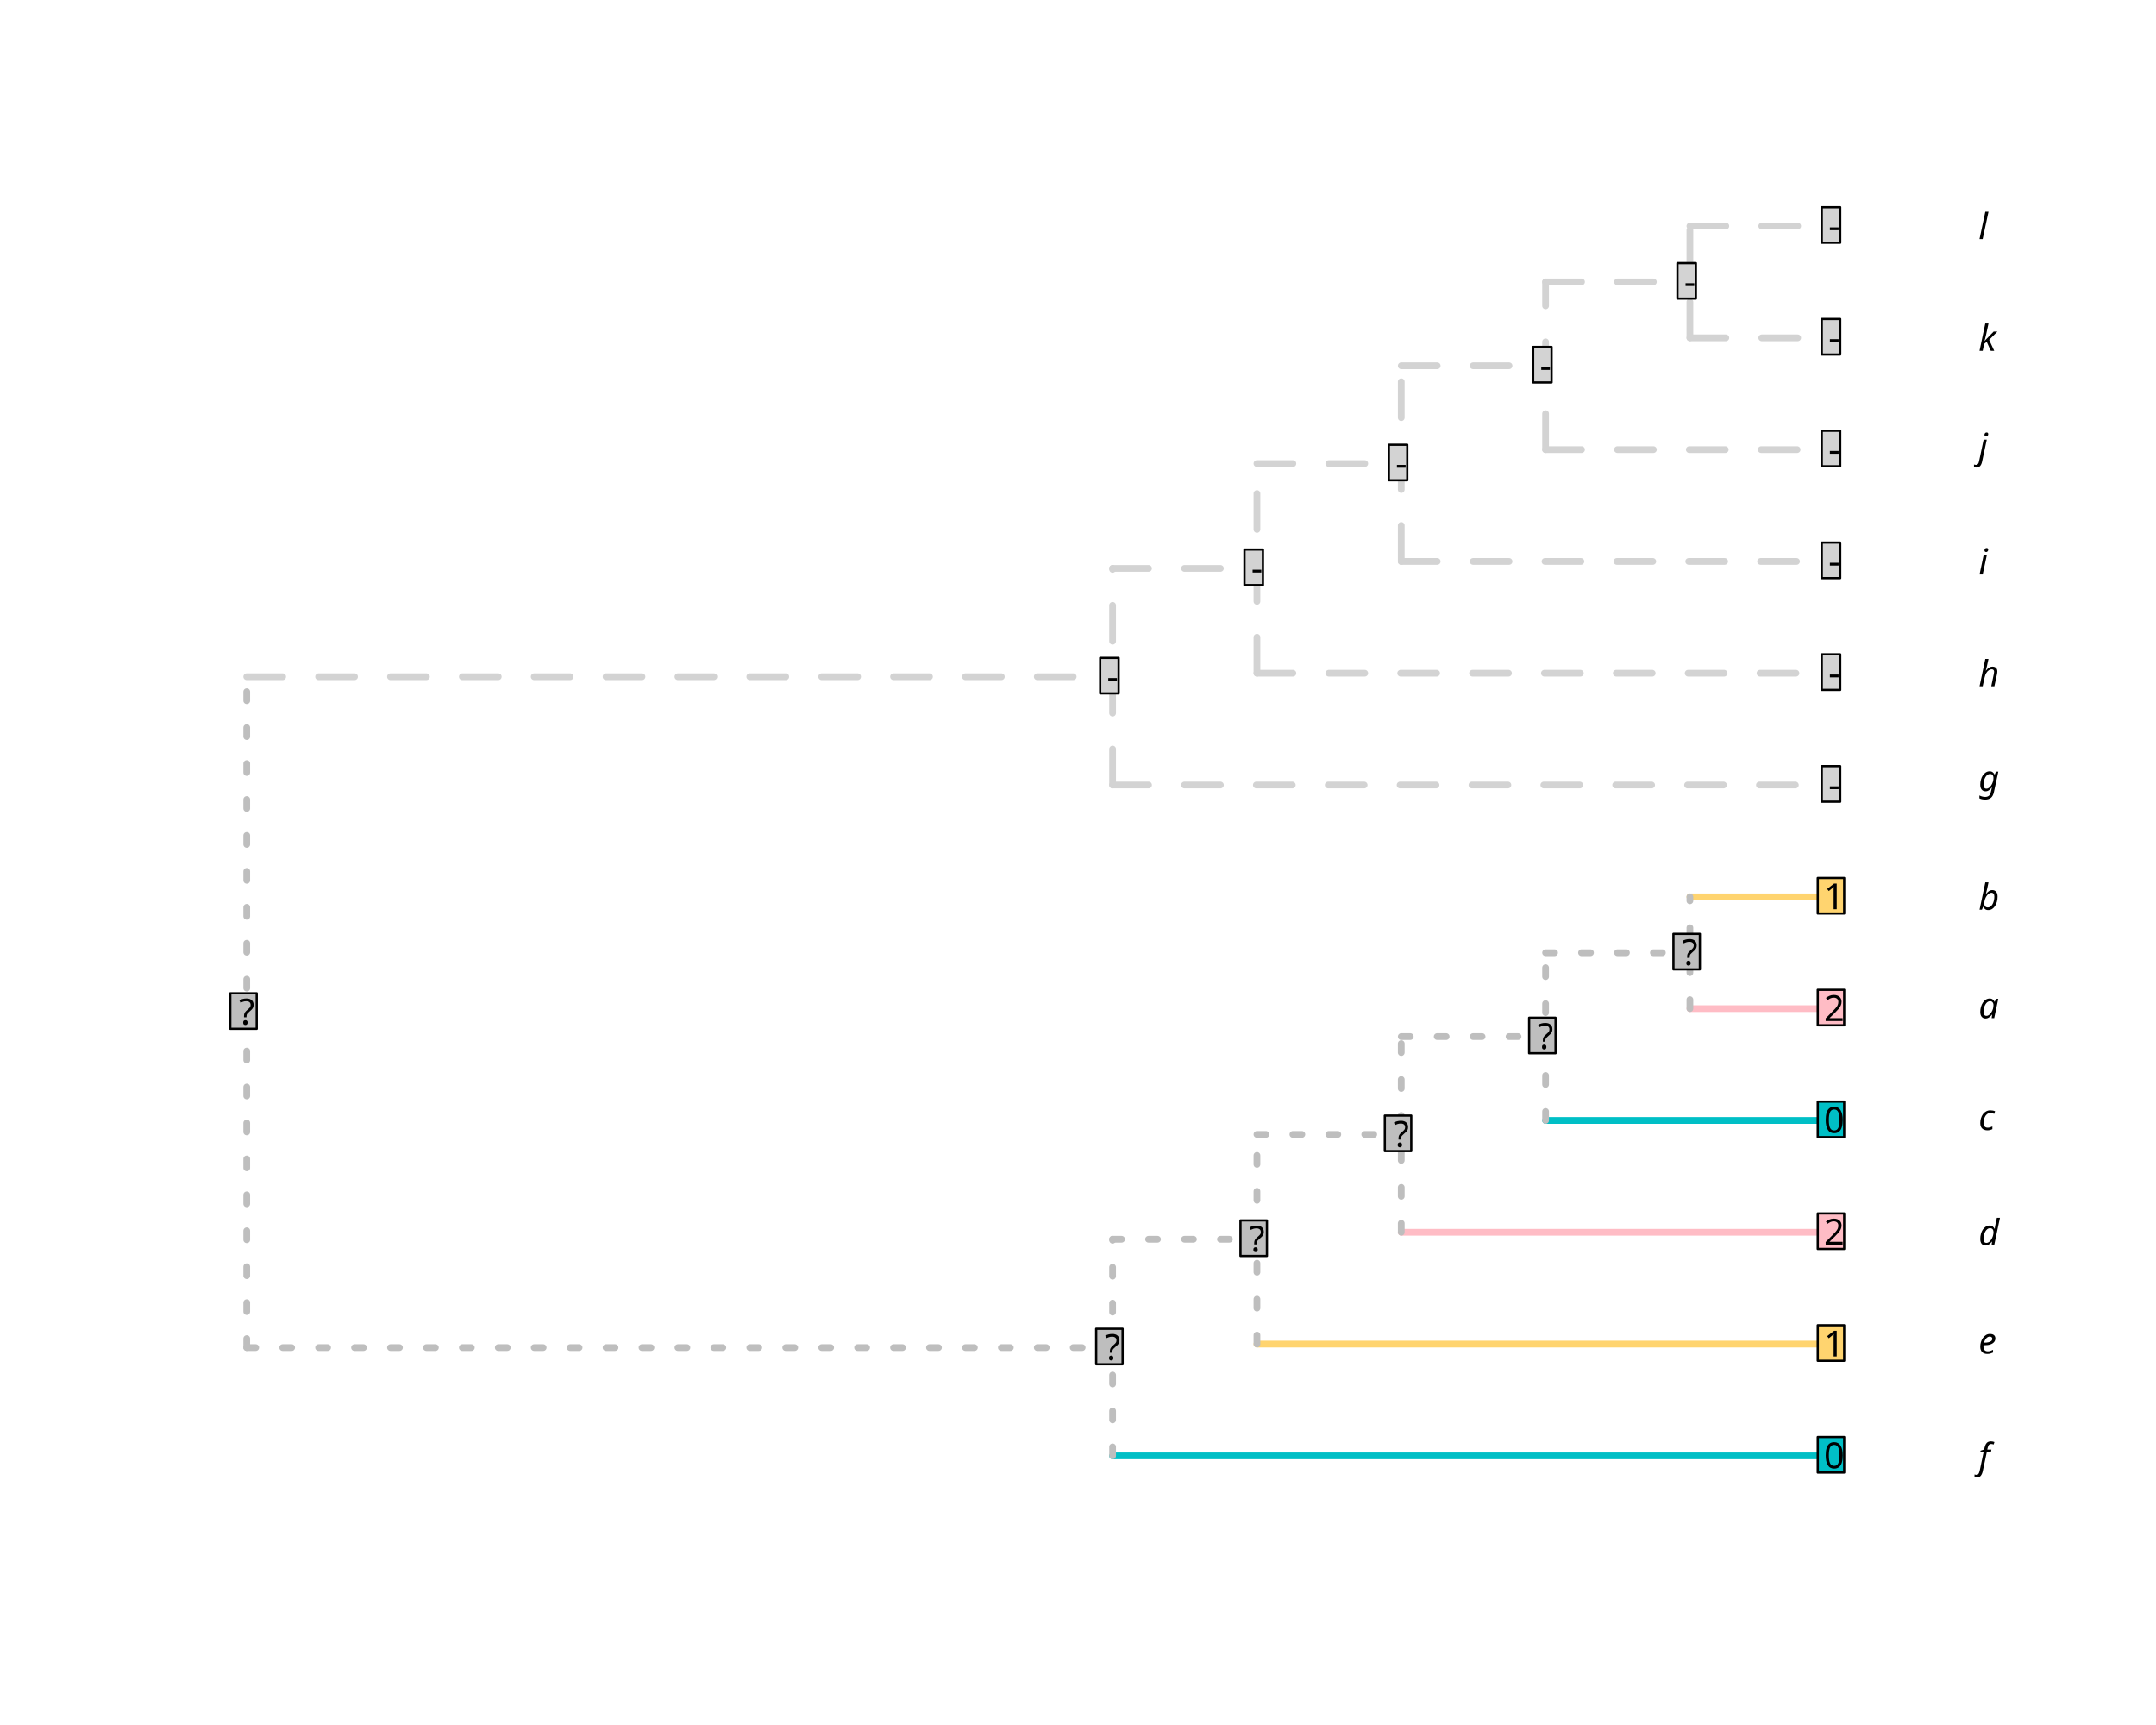
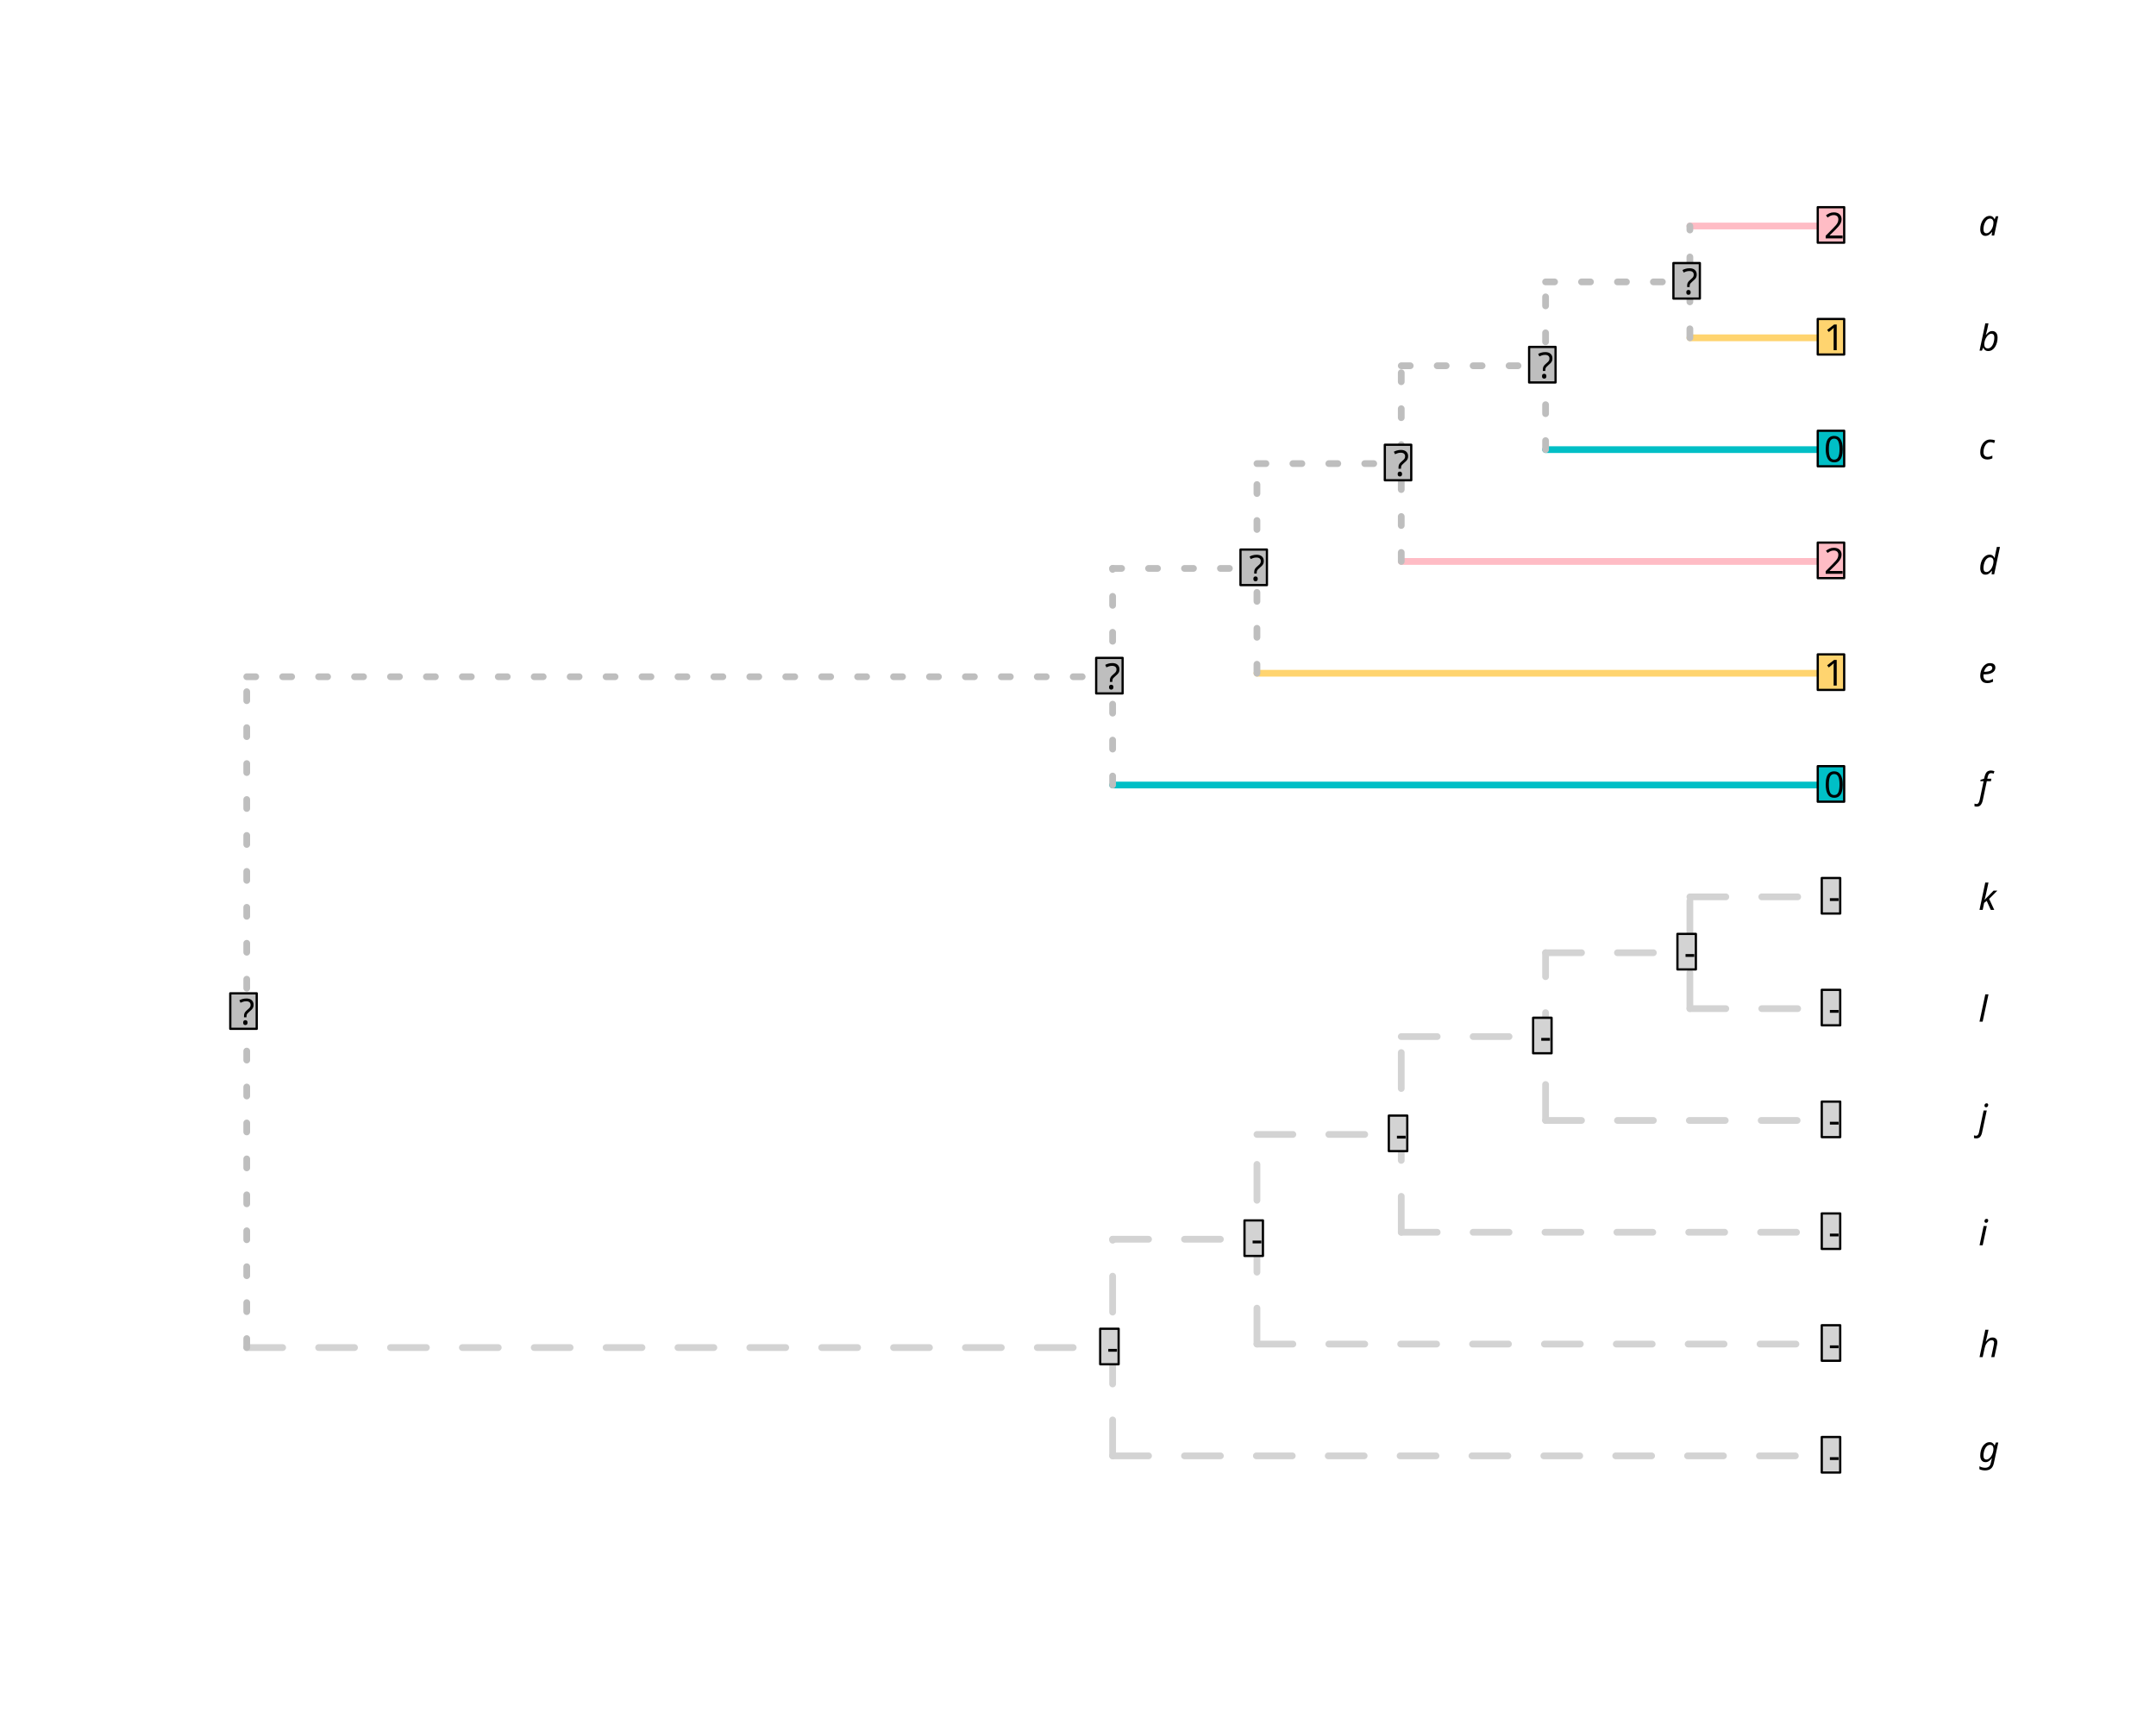
<svg xmlns="http://www.w3.org/2000/svg" class="svglite" data-engine-version="2.0" width="720.00pt" height="576.00pt" viewBox="0 0 720.00 576.00">
  <defs>
    <style type="text/css">
    .svglite line, .svglite polyline, .svglite polygon, .svglite path, .svglite rect, .svglite circle {
      fill: none;
      stroke: #000000;
      stroke-linecap: round;
      stroke-linejoin: round;
      stroke-miterlimit: 10.00;
    }
  </style>
  </defs>
  <rect width="100%" height="100%" style="stroke: none; fill: #FFFFFF;" />
  <defs>
    <clipPath id="cpMC4wMHw3MjAuMDB8MC4wMHw1NzYuMDA=">
      <rect x="0.00" y="0.00" width="720.00" height="576.00" />
    </clipPath>
  </defs>
  <g clip-path="url(#cpMC4wMHw3MjAuMDB8MC4wMHw1NzYuMDA=)">
</g>
  <defs>
    <clipPath id="cpNTkuMDR8Njg5Ljc2fDU5LjA0fDUwMi41Ng==">
      <rect x="59.04" y="59.04" width="630.72" height="443.52" />
    </clipPath>
  </defs>
  <g clip-path="url(#cpNTkuMDR8Njg5Ljc2fDU5LjA0fDUwMi41Ng==)">
-     <line x1="82.40" y1="449.97" x2="371.56" y2="449.97" style="stroke-width: 2.25; stroke: #BEBEBE; stroke-dasharray: 3.00,9.00;" />
-     <line x1="371.56" y1="486.13" x2="612.54" y2="486.13" style="stroke-width: 2.25; stroke: #00BFC6;" />
-     <line x1="371.56" y1="413.80" x2="419.76" y2="413.80" style="stroke-width: 2.25; stroke: #BEBEBE; stroke-dasharray: 3.00,9.00;" />
-     <line x1="419.76" y1="448.80" x2="612.54" y2="448.80" style="stroke-width: 2.25; stroke: #FFD46F;" />
-     <line x1="419.76" y1="378.80" x2="467.95" y2="378.80" style="stroke-width: 2.25; stroke: #BEBEBE; stroke-dasharray: 3.00,9.00;" />
-     <line x1="467.95" y1="411.47" x2="612.54" y2="411.47" style="stroke-width: 2.25; stroke: #FFBCC5;" />
-     <line x1="467.95" y1="346.13" x2="516.15" y2="346.13" style="stroke-width: 2.25; stroke: #BEBEBE; stroke-dasharray: 3.00,9.00;" />
-     <line x1="516.15" y1="374.13" x2="612.54" y2="374.13" style="stroke-width: 2.25; stroke: #00BFC6;" />
-     <line x1="516.15" y1="318.13" x2="564.34" y2="318.13" style="stroke-width: 2.25; stroke: #BEBEBE; stroke-dasharray: 3.00,9.00;" />
-     <line x1="564.34" y1="336.80" x2="612.54" y2="336.80" style="stroke-width: 2.25; stroke: #FFBCC5;" />
-     <line x1="564.34" y1="299.47" x2="612.54" y2="299.47" style="stroke-width: 2.25; stroke: #FFD46F;" />
-     <line x1="82.40" y1="225.97" x2="371.56" y2="225.97" style="stroke-width: 2.25; stroke: #D3D3D3; stroke-dasharray: 12.00,12.00;" />
-     <line x1="371.56" y1="262.13" x2="612.54" y2="262.13" style="stroke-width: 2.25; stroke: #D3D3D3; stroke-dasharray: 12.00,12.00;" />
-     <line x1="371.56" y1="189.80" x2="419.76" y2="189.80" style="stroke-width: 2.25; stroke: #D3D3D3; stroke-dasharray: 12.00,12.00;" />
-     <line x1="419.76" y1="224.80" x2="612.54" y2="224.80" style="stroke-width: 2.25; stroke: #D3D3D3; stroke-dasharray: 12.00,12.00;" />
-     <line x1="419.76" y1="154.80" x2="467.95" y2="154.80" style="stroke-width: 2.25; stroke: #D3D3D3; stroke-dasharray: 12.00,12.00;" />
-     <line x1="467.95" y1="187.47" x2="612.54" y2="187.47" style="stroke-width: 2.25; stroke: #D3D3D3; stroke-dasharray: 12.00,12.00;" />
-     <line x1="467.95" y1="122.13" x2="516.15" y2="122.13" style="stroke-width: 2.25; stroke: #D3D3D3; stroke-dasharray: 12.00,12.00;" />
-     <line x1="516.15" y1="150.13" x2="612.54" y2="150.13" style="stroke-width: 2.25; stroke: #D3D3D3; stroke-dasharray: 12.00,12.00;" />
-     <line x1="516.15" y1="94.13" x2="564.34" y2="94.13" style="stroke-width: 2.25; stroke: #D3D3D3; stroke-dasharray: 12.00,12.00;" />
-     <line x1="564.34" y1="112.80" x2="612.54" y2="112.80" style="stroke-width: 2.25; stroke: #D3D3D3; stroke-dasharray: 12.00,12.00;" />
-     <line x1="564.34" y1="75.47" x2="612.54" y2="75.47" style="stroke-width: 2.25; stroke: #D3D3D3; stroke-dasharray: 12.00,12.00;" />
+     <line x1="82.40" y1="449.97" x2="371.56" y2="449.97" style="stroke-width: 2.25; stroke: #D3D3D3; stroke-dasharray: 12.00,12.00;" />
+     <line x1="371.56" y1="486.13" x2="612.54" y2="486.13" style="stroke-width: 2.25; stroke: #D3D3D3; stroke-dasharray: 12.00,12.00;" />
+     <line x1="371.56" y1="413.80" x2="419.76" y2="413.80" style="stroke-width: 2.25; stroke: #D3D3D3; stroke-dasharray: 12.00,12.00;" />
+     <line x1="419.76" y1="448.80" x2="612.54" y2="448.80" style="stroke-width: 2.25; stroke: #D3D3D3; stroke-dasharray: 12.00,12.00;" />
+     <line x1="419.76" y1="378.80" x2="467.95" y2="378.80" style="stroke-width: 2.25; stroke: #D3D3D3; stroke-dasharray: 12.00,12.00;" />
+     <line x1="467.95" y1="411.47" x2="612.54" y2="411.47" style="stroke-width: 2.25; stroke: #D3D3D3; stroke-dasharray: 12.00,12.00;" />
+     <line x1="467.95" y1="346.13" x2="516.15" y2="346.13" style="stroke-width: 2.25; stroke: #D3D3D3; stroke-dasharray: 12.00,12.00;" />
+     <line x1="516.15" y1="374.13" x2="612.54" y2="374.13" style="stroke-width: 2.25; stroke: #D3D3D3; stroke-dasharray: 12.00,12.00;" />
+     <line x1="516.15" y1="318.13" x2="564.34" y2="318.13" style="stroke-width: 2.25; stroke: #D3D3D3; stroke-dasharray: 12.00,12.00;" />
+     <line x1="564.34" y1="336.80" x2="612.54" y2="336.80" style="stroke-width: 2.25; stroke: #D3D3D3; stroke-dasharray: 12.00,12.00;" />
+     <line x1="564.34" y1="299.47" x2="612.54" y2="299.47" style="stroke-width: 2.25; stroke: #D3D3D3; stroke-dasharray: 12.00,12.00;" />
+     <line x1="82.40" y1="225.97" x2="371.56" y2="225.97" style="stroke-width: 2.25; stroke: #BEBEBE; stroke-dasharray: 3.00,9.00;" />
+     <line x1="371.56" y1="262.13" x2="612.54" y2="262.13" style="stroke-width: 2.25; stroke: #00BFC6;" />
+     <line x1="371.56" y1="189.80" x2="419.76" y2="189.80" style="stroke-width: 2.25; stroke: #BEBEBE; stroke-dasharray: 3.00,9.00;" />
+     <line x1="419.76" y1="224.80" x2="612.54" y2="224.80" style="stroke-width: 2.25; stroke: #FFD46F;" />
+     <line x1="419.76" y1="154.80" x2="467.95" y2="154.80" style="stroke-width: 2.25; stroke: #BEBEBE; stroke-dasharray: 3.00,9.00;" />
+     <line x1="467.95" y1="187.47" x2="612.54" y2="187.47" style="stroke-width: 2.25; stroke: #FFBCC5;" />
+     <line x1="467.95" y1="122.13" x2="516.15" y2="122.13" style="stroke-width: 2.25; stroke: #BEBEBE; stroke-dasharray: 3.00,9.00;" />
+     <line x1="516.15" y1="150.13" x2="612.54" y2="150.13" style="stroke-width: 2.25; stroke: #00BFC6;" />
+     <line x1="516.15" y1="94.13" x2="564.34" y2="94.13" style="stroke-width: 2.25; stroke: #BEBEBE; stroke-dasharray: 3.00,9.00;" />
+     <line x1="564.34" y1="112.80" x2="612.54" y2="112.80" style="stroke-width: 2.25; stroke: #FFD46F;" />
+     <line x1="564.34" y1="75.47" x2="612.54" y2="75.47" style="stroke-width: 2.25; stroke: #FFBCC5;" />
    <line x1="82.40" y1="449.97" x2="82.40" y2="225.97" style="stroke-width: 2.25; stroke: #BEBEBE; stroke-dasharray: 3.00,9.00;" />
-     <line x1="371.56" y1="486.13" x2="371.56" y2="413.80" style="stroke-width: 2.25; stroke: #BEBEBE; stroke-dasharray: 3.00,9.00;" />
-     <line x1="419.76" y1="448.80" x2="419.76" y2="378.80" style="stroke-width: 2.25; stroke: #BEBEBE; stroke-dasharray: 3.00,9.00;" />
-     <line x1="467.95" y1="411.47" x2="467.95" y2="346.13" style="stroke-width: 2.25; stroke: #BEBEBE; stroke-dasharray: 3.00,9.00;" />
-     <line x1="516.15" y1="374.13" x2="516.15" y2="318.13" style="stroke-width: 2.25; stroke: #BEBEBE; stroke-dasharray: 3.00,9.00;" />
-     <line x1="564.34" y1="336.80" x2="564.34" y2="299.47" style="stroke-width: 2.25; stroke: #BEBEBE; stroke-dasharray: 3.00,9.00;" />
-     <line x1="371.56" y1="262.13" x2="371.56" y2="189.80" style="stroke-width: 2.25; stroke: #D3D3D3; stroke-dasharray: 12.00,12.00;" />
-     <line x1="419.76" y1="224.80" x2="419.76" y2="154.80" style="stroke-width: 2.25; stroke: #D3D3D3; stroke-dasharray: 12.00,12.00;" />
-     <line x1="467.95" y1="187.47" x2="467.95" y2="122.13" style="stroke-width: 2.25; stroke: #D3D3D3; stroke-dasharray: 12.00,12.00;" />
-     <line x1="516.15" y1="150.13" x2="516.15" y2="94.13" style="stroke-width: 2.25; stroke: #D3D3D3; stroke-dasharray: 12.00,12.00;" />
-     <line x1="564.34" y1="112.80" x2="564.34" y2="75.47" style="stroke-width: 2.25; stroke: #D3D3D3; stroke-dasharray: 12.00,12.00;" />
-     <text x="660.73" y="339.97" style="font-size: 12.00px; font-style: italic; font-family: sans;" textLength="6.67px" lengthAdjust="spacingAndGlyphs">a</text>
-     <text x="660.73" y="303.76" style="font-size: 12.00px; font-style: italic; font-family: sans;" textLength="6.67px" lengthAdjust="spacingAndGlyphs">b</text>
-     <text x="660.73" y="377.30" style="font-size: 12.00px; font-style: italic; font-family: sans;" textLength="6.00px" lengthAdjust="spacingAndGlyphs">c</text>
-     <text x="660.73" y="415.76" style="font-size: 12.00px; font-style: italic; font-family: sans;" textLength="6.67px" lengthAdjust="spacingAndGlyphs">d</text>
-     <text x="660.73" y="451.97" style="font-size: 12.00px; font-style: italic; font-family: sans;" textLength="6.67px" lengthAdjust="spacingAndGlyphs">e</text>
-     <text x="660.73" y="490.47" style="font-size: 12.00px; font-style: italic; font-family: sans;" textLength="3.33px" lengthAdjust="spacingAndGlyphs">f</text>
-     <text x="660.73" y="264.11" style="font-size: 12.00px; font-style: italic; font-family: sans;" textLength="6.67px" lengthAdjust="spacingAndGlyphs">g</text>
-     <text x="660.73" y="229.15" style="font-size: 12.00px; font-style: italic; font-family: sans;" textLength="6.67px" lengthAdjust="spacingAndGlyphs">h</text>
-     <text x="660.73" y="191.82" style="font-size: 12.00px; font-style: italic; font-family: sans;" textLength="2.66px" lengthAdjust="spacingAndGlyphs">i</text>
-     <text x="660.73" y="153.24" style="font-size: 12.00px; font-style: italic; font-family: sans;" textLength="2.66px" lengthAdjust="spacingAndGlyphs">j</text>
-     <text x="660.73" y="117.15" style="font-size: 12.00px; font-style: italic; font-family: sans;" textLength="6.00px" lengthAdjust="spacingAndGlyphs">k</text>
-     <text x="660.73" y="79.82" style="font-size: 12.00px; font-style: italic; font-family: sans;" textLength="2.66px" lengthAdjust="spacingAndGlyphs">l</text>
-     <rect x="607.04" y="330.51" width="8.83" height="11.86" style="stroke-width: 0.75; fill: #FFBCC5;" />
-     <rect x="607.04" y="293.18" width="8.83" height="11.86" style="stroke-width: 0.75; fill: #FFD46F;" />
-     <rect x="607.04" y="367.84" width="8.83" height="11.86" style="stroke-width: 0.75; fill: #00BFC6;" />
-     <rect x="607.04" y="405.18" width="8.83" height="11.86" style="stroke-width: 0.75; fill: #FFBCC5;" />
-     <rect x="607.04" y="442.51" width="8.83" height="11.86" style="stroke-width: 0.75; fill: #FFD46F;" />
-     <rect x="607.04" y="479.84" width="8.83" height="11.86" style="stroke-width: 0.75; fill: #00BFC6;" />
-     <rect x="608.38" y="255.84" width="6.16" height="11.86" style="stroke-width: 0.75; fill: #D3D3D3;" />
-     <rect x="608.38" y="218.51" width="6.16" height="11.86" style="stroke-width: 0.75; fill: #D3D3D3;" />
-     <rect x="608.38" y="181.18" width="6.16" height="11.86" style="stroke-width: 0.75; fill: #D3D3D3;" />
-     <rect x="608.38" y="143.84" width="6.16" height="11.86" style="stroke-width: 0.75; fill: #D3D3D3;" />
-     <rect x="608.38" y="106.51" width="6.16" height="11.86" style="stroke-width: 0.75; fill: #D3D3D3;" />
-     <rect x="608.38" y="69.18" width="6.16" height="11.86" style="stroke-width: 0.75; fill: #D3D3D3;" />
+     <line x1="371.56" y1="262.13" x2="371.56" y2="189.80" style="stroke-width: 2.25; stroke: #BEBEBE; stroke-dasharray: 3.00,9.00;" />
+     <line x1="419.76" y1="224.80" x2="419.76" y2="154.80" style="stroke-width: 2.25; stroke: #BEBEBE; stroke-dasharray: 3.00,9.00;" />
+     <line x1="467.95" y1="187.47" x2="467.95" y2="122.13" style="stroke-width: 2.25; stroke: #BEBEBE; stroke-dasharray: 3.00,9.00;" />
+     <line x1="516.15" y1="150.13" x2="516.15" y2="94.13" style="stroke-width: 2.25; stroke: #BEBEBE; stroke-dasharray: 3.00,9.00;" />
+     <line x1="564.34" y1="112.80" x2="564.34" y2="75.47" style="stroke-width: 2.25; stroke: #BEBEBE; stroke-dasharray: 3.00,9.00;" />
+     <line x1="371.56" y1="486.13" x2="371.56" y2="413.80" style="stroke-width: 2.25; stroke: #D3D3D3; stroke-dasharray: 12.00,12.00;" />
+     <line x1="419.76" y1="448.80" x2="419.76" y2="378.80" style="stroke-width: 2.25; stroke: #D3D3D3; stroke-dasharray: 12.00,12.00;" />
+     <line x1="467.95" y1="411.47" x2="467.95" y2="346.13" style="stroke-width: 2.25; stroke: #D3D3D3; stroke-dasharray: 12.00,12.00;" />
+     <line x1="516.15" y1="374.13" x2="516.15" y2="318.13" style="stroke-width: 2.25; stroke: #D3D3D3; stroke-dasharray: 12.00,12.00;" />
+     <line x1="564.34" y1="336.80" x2="564.34" y2="299.47" style="stroke-width: 2.25; stroke: #D3D3D3; stroke-dasharray: 12.00,12.00;" />
+     <text x="660.73" y="78.64" style="font-size: 12.00px; font-style: italic; font-family: sans;" textLength="6.67px" lengthAdjust="spacingAndGlyphs">a</text>
+     <text x="660.73" y="117.09" style="font-size: 12.00px; font-style: italic; font-family: sans;" textLength="6.67px" lengthAdjust="spacingAndGlyphs">b</text>
+     <text x="660.73" y="153.30" style="font-size: 12.00px; font-style: italic; font-family: sans;" textLength="6.00px" lengthAdjust="spacingAndGlyphs">c</text>
+     <text x="660.73" y="191.76" style="font-size: 12.00px; font-style: italic; font-family: sans;" textLength="6.67px" lengthAdjust="spacingAndGlyphs">d</text>
+     <text x="660.73" y="227.97" style="font-size: 12.00px; font-style: italic; font-family: sans;" textLength="6.67px" lengthAdjust="spacingAndGlyphs">e</text>
+     <text x="660.73" y="266.47" style="font-size: 12.00px; font-style: italic; font-family: sans;" textLength="3.33px" lengthAdjust="spacingAndGlyphs">f</text>
+     <text x="660.73" y="488.11" style="font-size: 12.00px; font-style: italic; font-family: sans;" textLength="6.67px" lengthAdjust="spacingAndGlyphs">g</text>
+     <text x="660.73" y="453.15" style="font-size: 12.00px; font-style: italic; font-family: sans;" textLength="6.67px" lengthAdjust="spacingAndGlyphs">h</text>
+     <text x="660.73" y="415.82" style="font-size: 12.00px; font-style: italic; font-family: sans;" textLength="2.66px" lengthAdjust="spacingAndGlyphs">i</text>
+     <text x="660.73" y="377.24" style="font-size: 12.00px; font-style: italic; font-family: sans;" textLength="2.66px" lengthAdjust="spacingAndGlyphs">j</text>
+     <text x="660.73" y="303.82" style="font-size: 12.00px; font-style: italic; font-family: sans;" textLength="6.00px" lengthAdjust="spacingAndGlyphs">k</text>
+     <text x="660.73" y="341.15" style="font-size: 12.00px; font-style: italic; font-family: sans;" textLength="2.66px" lengthAdjust="spacingAndGlyphs">l</text>
+     <rect x="607.04" y="69.18" width="8.83" height="11.86" style="stroke-width: 0.75; fill: #FFBCC5;" />
+     <rect x="607.04" y="106.51" width="8.83" height="11.86" style="stroke-width: 0.75; fill: #FFD46F;" />
+     <rect x="607.04" y="143.84" width="8.83" height="11.86" style="stroke-width: 0.75; fill: #00BFC6;" />
+     <rect x="607.04" y="181.18" width="8.83" height="11.86" style="stroke-width: 0.75; fill: #FFBCC5;" />
+     <rect x="607.04" y="218.51" width="8.83" height="11.86" style="stroke-width: 0.75; fill: #FFD46F;" />
+     <rect x="607.04" y="255.84" width="8.83" height="11.86" style="stroke-width: 0.75; fill: #00BFC6;" />
+     <rect x="608.38" y="479.84" width="6.16" height="11.86" style="stroke-width: 0.75; fill: #D3D3D3;" />
+     <rect x="608.38" y="442.51" width="6.16" height="11.86" style="stroke-width: 0.75; fill: #D3D3D3;" />
+     <rect x="608.38" y="405.18" width="6.16" height="11.86" style="stroke-width: 0.75; fill: #D3D3D3;" />
+     <rect x="608.38" y="367.84" width="6.16" height="11.86" style="stroke-width: 0.75; fill: #D3D3D3;" />
+     <rect x="608.38" y="293.18" width="6.16" height="11.86" style="stroke-width: 0.75; fill: #D3D3D3;" />
+     <rect x="608.38" y="330.51" width="6.16" height="11.86" style="stroke-width: 0.75; fill: #D3D3D3;" />
    <rect x="76.90" y="331.68" width="8.83" height="11.86" style="stroke-width: 0.75; fill: #BEBEBE;" />
-     <rect x="366.07" y="443.68" width="8.83" height="11.86" style="stroke-width: 0.75; fill: #BEBEBE;" />
-     <rect x="414.26" y="407.51" width="8.83" height="11.86" style="stroke-width: 0.75; fill: #BEBEBE;" />
-     <rect x="462.46" y="372.51" width="8.83" height="11.86" style="stroke-width: 0.75; fill: #BEBEBE;" />
-     <rect x="510.65" y="339.84" width="8.83" height="11.86" style="stroke-width: 0.75; fill: #BEBEBE;" />
-     <rect x="558.84" y="311.84" width="8.83" height="11.86" style="stroke-width: 0.75; fill: #BEBEBE;" />
-     <rect x="367.41" y="219.68" width="6.16" height="11.86" style="stroke-width: 0.75; fill: #D3D3D3;" />
-     <rect x="415.60" y="183.51" width="6.16" height="11.86" style="stroke-width: 0.75; fill: #D3D3D3;" />
-     <rect x="463.80" y="148.51" width="6.16" height="11.86" style="stroke-width: 0.75; fill: #D3D3D3;" />
-     <rect x="511.99" y="115.84" width="6.16" height="11.86" style="stroke-width: 0.75; fill: #D3D3D3;" />
-     <rect x="560.18" y="87.84" width="6.16" height="11.86" style="stroke-width: 0.75; fill: #D3D3D3;" />
-     <text x="612.54" y="340.93" text-anchor="middle" style="font-size: 12.00px; font-family: sans;" textLength="6.67px" lengthAdjust="spacingAndGlyphs">2</text>
-     <text x="612.54" y="303.60" text-anchor="middle" style="font-size: 12.00px; font-family: sans;" textLength="6.67px" lengthAdjust="spacingAndGlyphs">1</text>
-     <text x="612.54" y="378.26" text-anchor="middle" style="font-size: 12.00px; font-family: sans;" textLength="6.67px" lengthAdjust="spacingAndGlyphs">0</text>
-     <text x="612.54" y="415.60" text-anchor="middle" style="font-size: 12.00px; font-family: sans;" textLength="6.67px" lengthAdjust="spacingAndGlyphs">2</text>
-     <text x="612.54" y="452.93" text-anchor="middle" style="font-size: 12.00px; font-family: sans;" textLength="6.67px" lengthAdjust="spacingAndGlyphs">1</text>
-     <text x="612.54" y="490.26" text-anchor="middle" style="font-size: 12.00px; font-family: sans;" textLength="6.67px" lengthAdjust="spacingAndGlyphs">0</text>
-     <text x="612.54" y="266.26" text-anchor="middle" style="font-size: 12.00px; font-family: sans;" textLength="4.00px" lengthAdjust="spacingAndGlyphs">-</text>
-     <text x="612.54" y="228.93" text-anchor="middle" style="font-size: 12.00px; font-family: sans;" textLength="4.00px" lengthAdjust="spacingAndGlyphs">-</text>
-     <text x="612.54" y="191.60" text-anchor="middle" style="font-size: 12.00px; font-family: sans;" textLength="4.00px" lengthAdjust="spacingAndGlyphs">-</text>
-     <text x="612.54" y="154.26" text-anchor="middle" style="font-size: 12.00px; font-family: sans;" textLength="4.00px" lengthAdjust="spacingAndGlyphs">-</text>
-     <text x="612.54" y="116.93" text-anchor="middle" style="font-size: 12.00px; font-family: sans;" textLength="4.00px" lengthAdjust="spacingAndGlyphs">-</text>
-     <text x="612.54" y="79.60" text-anchor="middle" style="font-size: 12.00px; font-family: sans;" textLength="4.00px" lengthAdjust="spacingAndGlyphs">-</text>
+     <rect x="366.07" y="219.68" width="8.83" height="11.86" style="stroke-width: 0.75; fill: #BEBEBE;" />
+     <rect x="414.26" y="183.51" width="8.83" height="11.86" style="stroke-width: 0.75; fill: #BEBEBE;" />
+     <rect x="462.46" y="148.51" width="8.83" height="11.86" style="stroke-width: 0.75; fill: #BEBEBE;" />
+     <rect x="510.65" y="115.84" width="8.83" height="11.86" style="stroke-width: 0.75; fill: #BEBEBE;" />
+     <rect x="558.84" y="87.84" width="8.83" height="11.86" style="stroke-width: 0.75; fill: #BEBEBE;" />
+     <rect x="367.41" y="443.68" width="6.16" height="11.86" style="stroke-width: 0.75; fill: #D3D3D3;" />
+     <rect x="415.60" y="407.51" width="6.16" height="11.86" style="stroke-width: 0.75; fill: #D3D3D3;" />
+     <rect x="463.80" y="372.51" width="6.16" height="11.86" style="stroke-width: 0.75; fill: #D3D3D3;" />
+     <rect x="511.99" y="339.84" width="6.16" height="11.86" style="stroke-width: 0.75; fill: #D3D3D3;" />
+     <rect x="560.18" y="311.84" width="6.16" height="11.86" style="stroke-width: 0.75; fill: #D3D3D3;" />
+     <text x="612.54" y="79.60" text-anchor="middle" style="font-size: 12.00px; font-family: sans;" textLength="6.67px" lengthAdjust="spacingAndGlyphs">2</text>
+     <text x="612.54" y="116.93" text-anchor="middle" style="font-size: 12.00px; font-family: sans;" textLength="6.67px" lengthAdjust="spacingAndGlyphs">1</text>
+     <text x="612.54" y="154.26" text-anchor="middle" style="font-size: 12.00px; font-family: sans;" textLength="6.67px" lengthAdjust="spacingAndGlyphs">0</text>
+     <text x="612.54" y="191.60" text-anchor="middle" style="font-size: 12.00px; font-family: sans;" textLength="6.67px" lengthAdjust="spacingAndGlyphs">2</text>
+     <text x="612.54" y="228.93" text-anchor="middle" style="font-size: 12.00px; font-family: sans;" textLength="6.67px" lengthAdjust="spacingAndGlyphs">1</text>
+     <text x="612.54" y="266.26" text-anchor="middle" style="font-size: 12.00px; font-family: sans;" textLength="6.67px" lengthAdjust="spacingAndGlyphs">0</text>
+     <text x="612.54" y="490.26" text-anchor="middle" style="font-size: 12.00px; font-family: sans;" textLength="4.00px" lengthAdjust="spacingAndGlyphs">-</text>
+     <text x="612.54" y="452.93" text-anchor="middle" style="font-size: 12.00px; font-family: sans;" textLength="4.00px" lengthAdjust="spacingAndGlyphs">-</text>
+     <text x="612.54" y="415.60" text-anchor="middle" style="font-size: 12.00px; font-family: sans;" textLength="4.00px" lengthAdjust="spacingAndGlyphs">-</text>
+     <text x="612.54" y="378.26" text-anchor="middle" style="font-size: 12.00px; font-family: sans;" textLength="4.00px" lengthAdjust="spacingAndGlyphs">-</text>
+     <text x="612.54" y="303.60" text-anchor="middle" style="font-size: 12.00px; font-family: sans;" textLength="4.00px" lengthAdjust="spacingAndGlyphs">-</text>
+     <text x="612.54" y="340.93" text-anchor="middle" style="font-size: 12.00px; font-family: sans;" textLength="4.00px" lengthAdjust="spacingAndGlyphs">-</text>
    <text x="82.40" y="342.10" text-anchor="middle" style="font-size: 12.00px; font-family: sans;" textLength="6.67px" lengthAdjust="spacingAndGlyphs">?</text>
-     <text x="371.56" y="454.10" text-anchor="middle" style="font-size: 12.00px; font-family: sans;" textLength="6.67px" lengthAdjust="spacingAndGlyphs">?</text>
-     <text x="419.76" y="417.93" text-anchor="middle" style="font-size: 12.00px; font-family: sans;" textLength="6.67px" lengthAdjust="spacingAndGlyphs">?</text>
-     <text x="467.95" y="382.93" text-anchor="middle" style="font-size: 12.00px; font-family: sans;" textLength="6.67px" lengthAdjust="spacingAndGlyphs">?</text>
-     <text x="516.15" y="350.26" text-anchor="middle" style="font-size: 12.00px; font-family: sans;" textLength="6.67px" lengthAdjust="spacingAndGlyphs">?</text>
-     <text x="564.34" y="322.26" text-anchor="middle" style="font-size: 12.00px; font-family: sans;" textLength="6.67px" lengthAdjust="spacingAndGlyphs">?</text>
-     <text x="371.56" y="230.10" text-anchor="middle" style="font-size: 12.00px; font-family: sans;" textLength="4.00px" lengthAdjust="spacingAndGlyphs">-</text>
-     <text x="419.76" y="193.93" text-anchor="middle" style="font-size: 12.00px; font-family: sans;" textLength="4.00px" lengthAdjust="spacingAndGlyphs">-</text>
-     <text x="467.95" y="158.93" text-anchor="middle" style="font-size: 12.00px; font-family: sans;" textLength="4.00px" lengthAdjust="spacingAndGlyphs">-</text>
-     <text x="516.15" y="126.26" text-anchor="middle" style="font-size: 12.00px; font-family: sans;" textLength="4.00px" lengthAdjust="spacingAndGlyphs">-</text>
-     <text x="564.34" y="98.26" text-anchor="middle" style="font-size: 12.00px; font-family: sans;" textLength="4.00px" lengthAdjust="spacingAndGlyphs">-</text>
+     <text x="371.56" y="230.10" text-anchor="middle" style="font-size: 12.00px; font-family: sans;" textLength="6.67px" lengthAdjust="spacingAndGlyphs">?</text>
+     <text x="419.76" y="193.93" text-anchor="middle" style="font-size: 12.00px; font-family: sans;" textLength="6.67px" lengthAdjust="spacingAndGlyphs">?</text>
+     <text x="467.95" y="158.93" text-anchor="middle" style="font-size: 12.00px; font-family: sans;" textLength="6.67px" lengthAdjust="spacingAndGlyphs">?</text>
+     <text x="516.15" y="126.26" text-anchor="middle" style="font-size: 12.00px; font-family: sans;" textLength="6.67px" lengthAdjust="spacingAndGlyphs">?</text>
+     <text x="564.34" y="98.26" text-anchor="middle" style="font-size: 12.00px; font-family: sans;" textLength="6.67px" lengthAdjust="spacingAndGlyphs">?</text>
+     <text x="371.56" y="454.10" text-anchor="middle" style="font-size: 12.00px; font-family: sans;" textLength="4.00px" lengthAdjust="spacingAndGlyphs">-</text>
+     <text x="419.76" y="417.93" text-anchor="middle" style="font-size: 12.00px; font-family: sans;" textLength="4.00px" lengthAdjust="spacingAndGlyphs">-</text>
+     <text x="467.95" y="382.93" text-anchor="middle" style="font-size: 12.00px; font-family: sans;" textLength="4.00px" lengthAdjust="spacingAndGlyphs">-</text>
+     <text x="516.15" y="350.26" text-anchor="middle" style="font-size: 12.00px; font-family: sans;" textLength="4.00px" lengthAdjust="spacingAndGlyphs">-</text>
+     <text x="564.34" y="322.26" text-anchor="middle" style="font-size: 12.00px; font-family: sans;" textLength="4.00px" lengthAdjust="spacingAndGlyphs">-</text>
  </g>
</svg>
